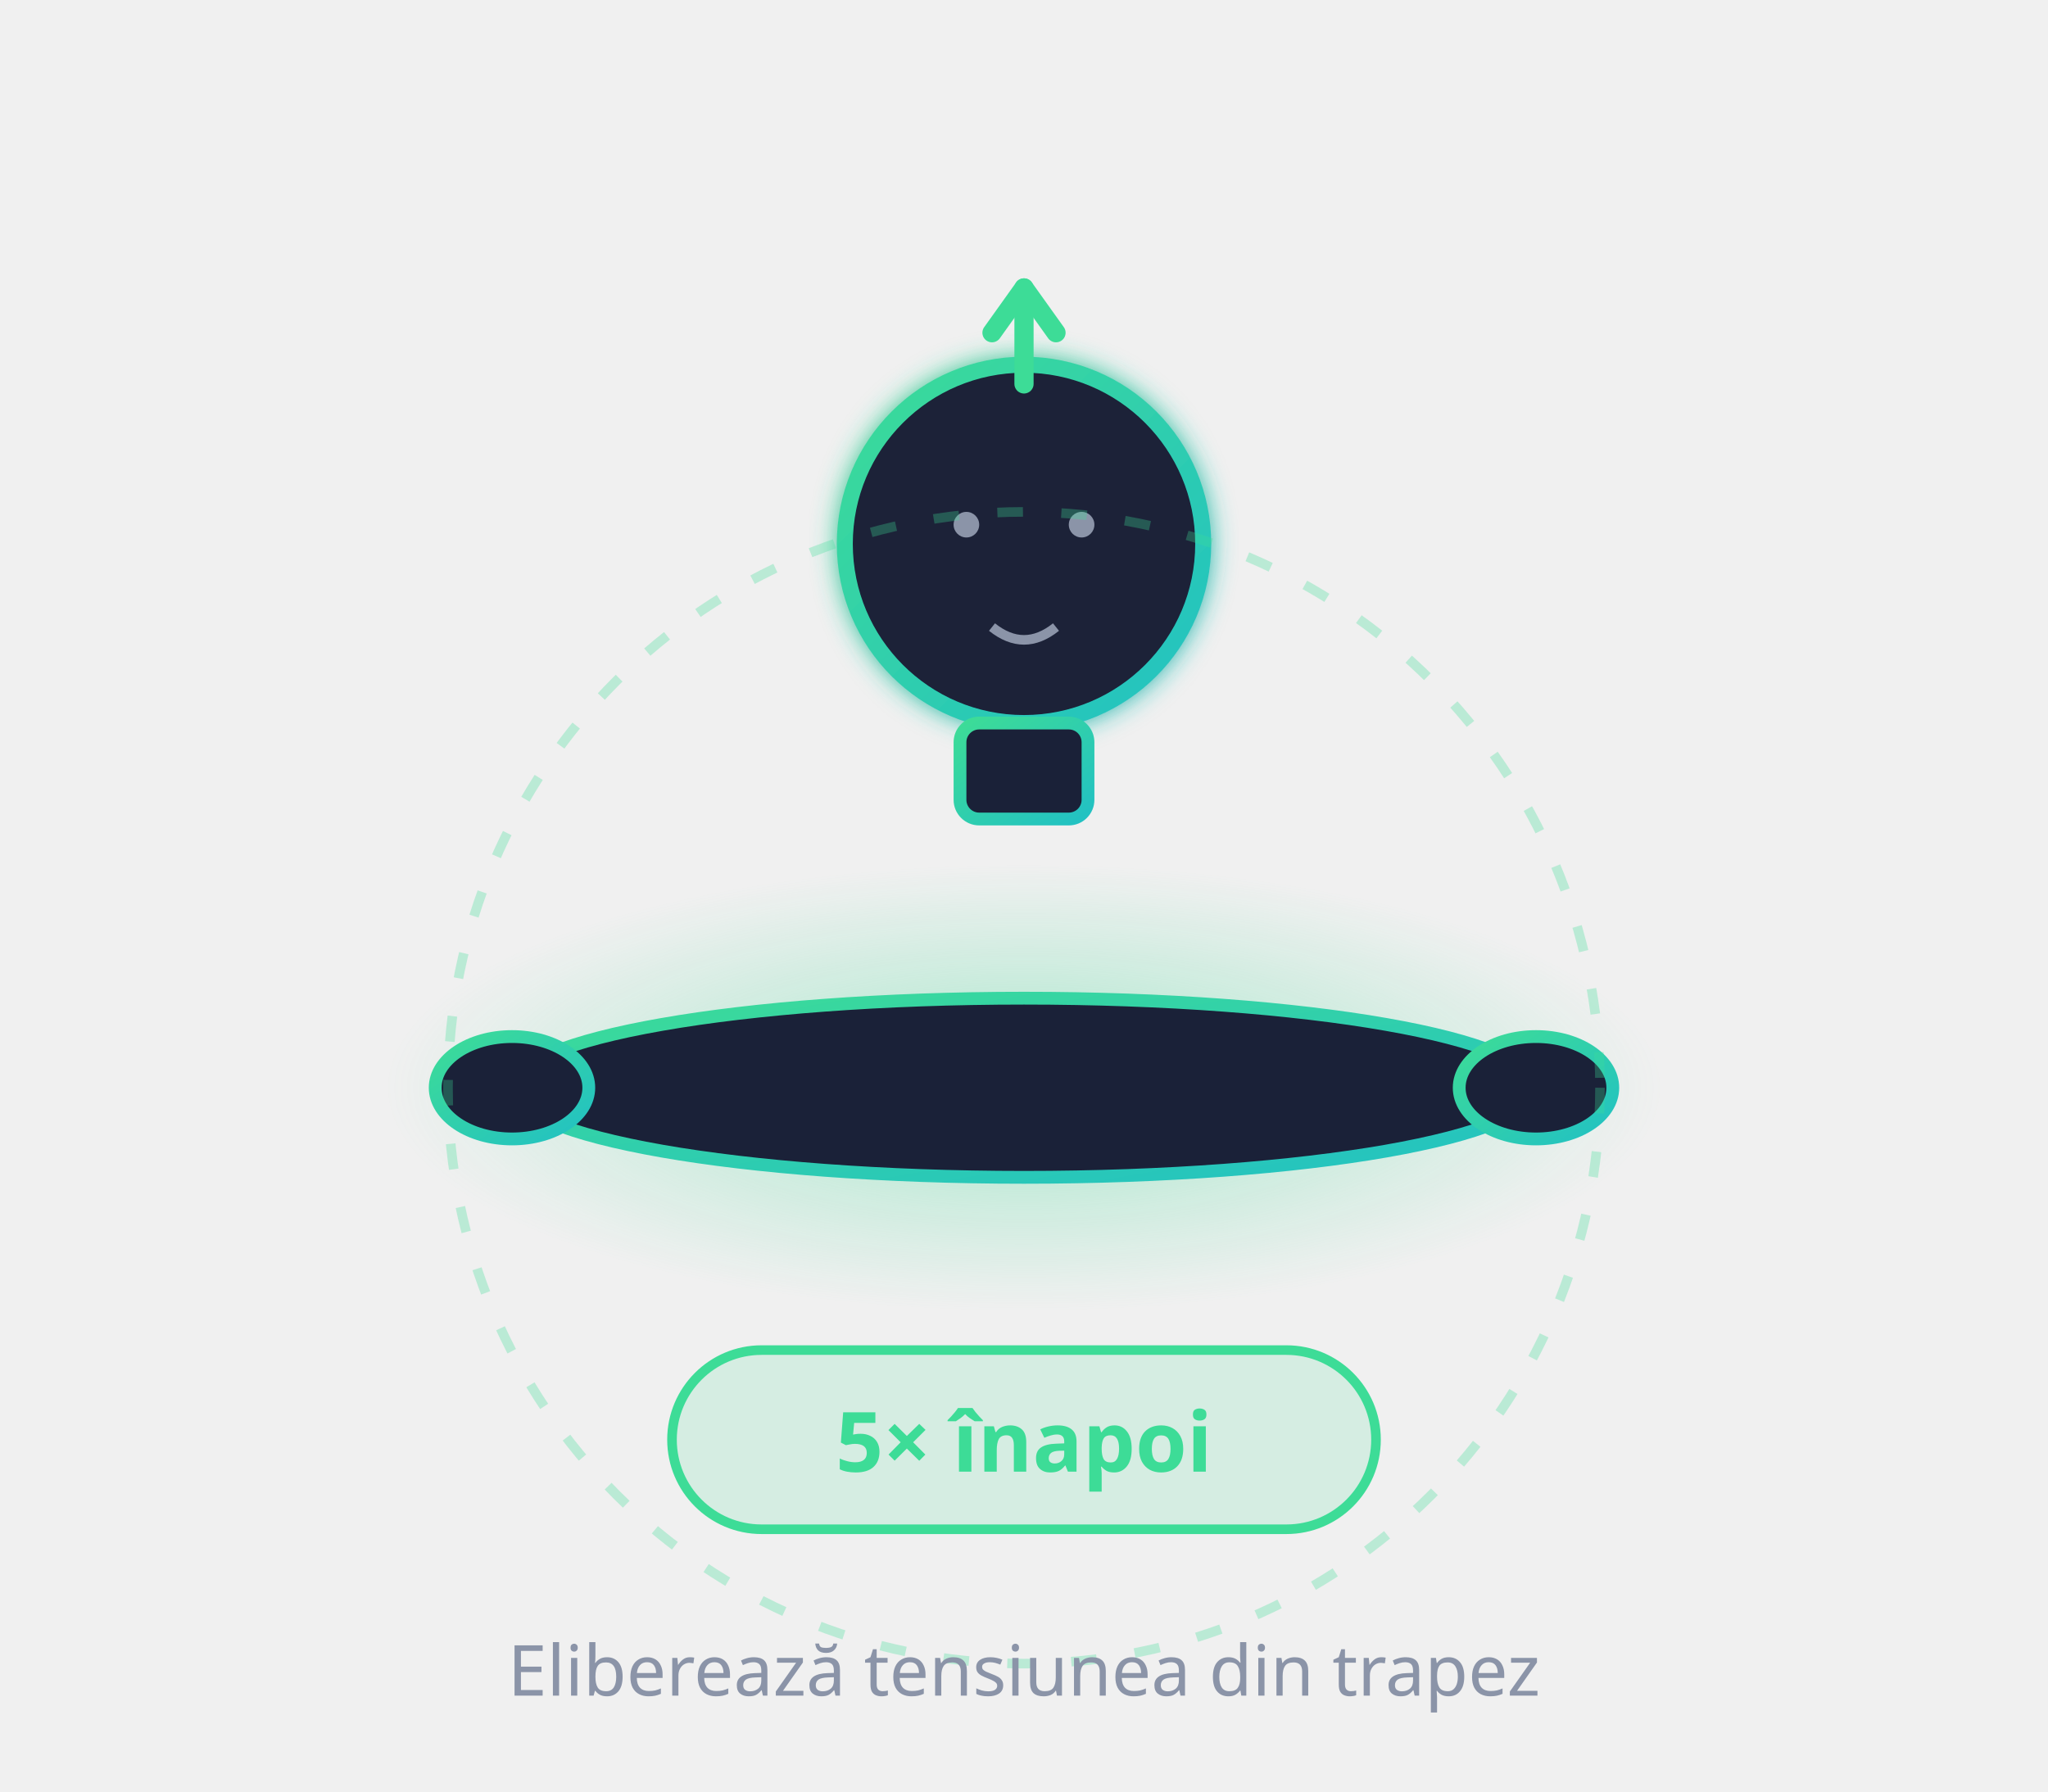
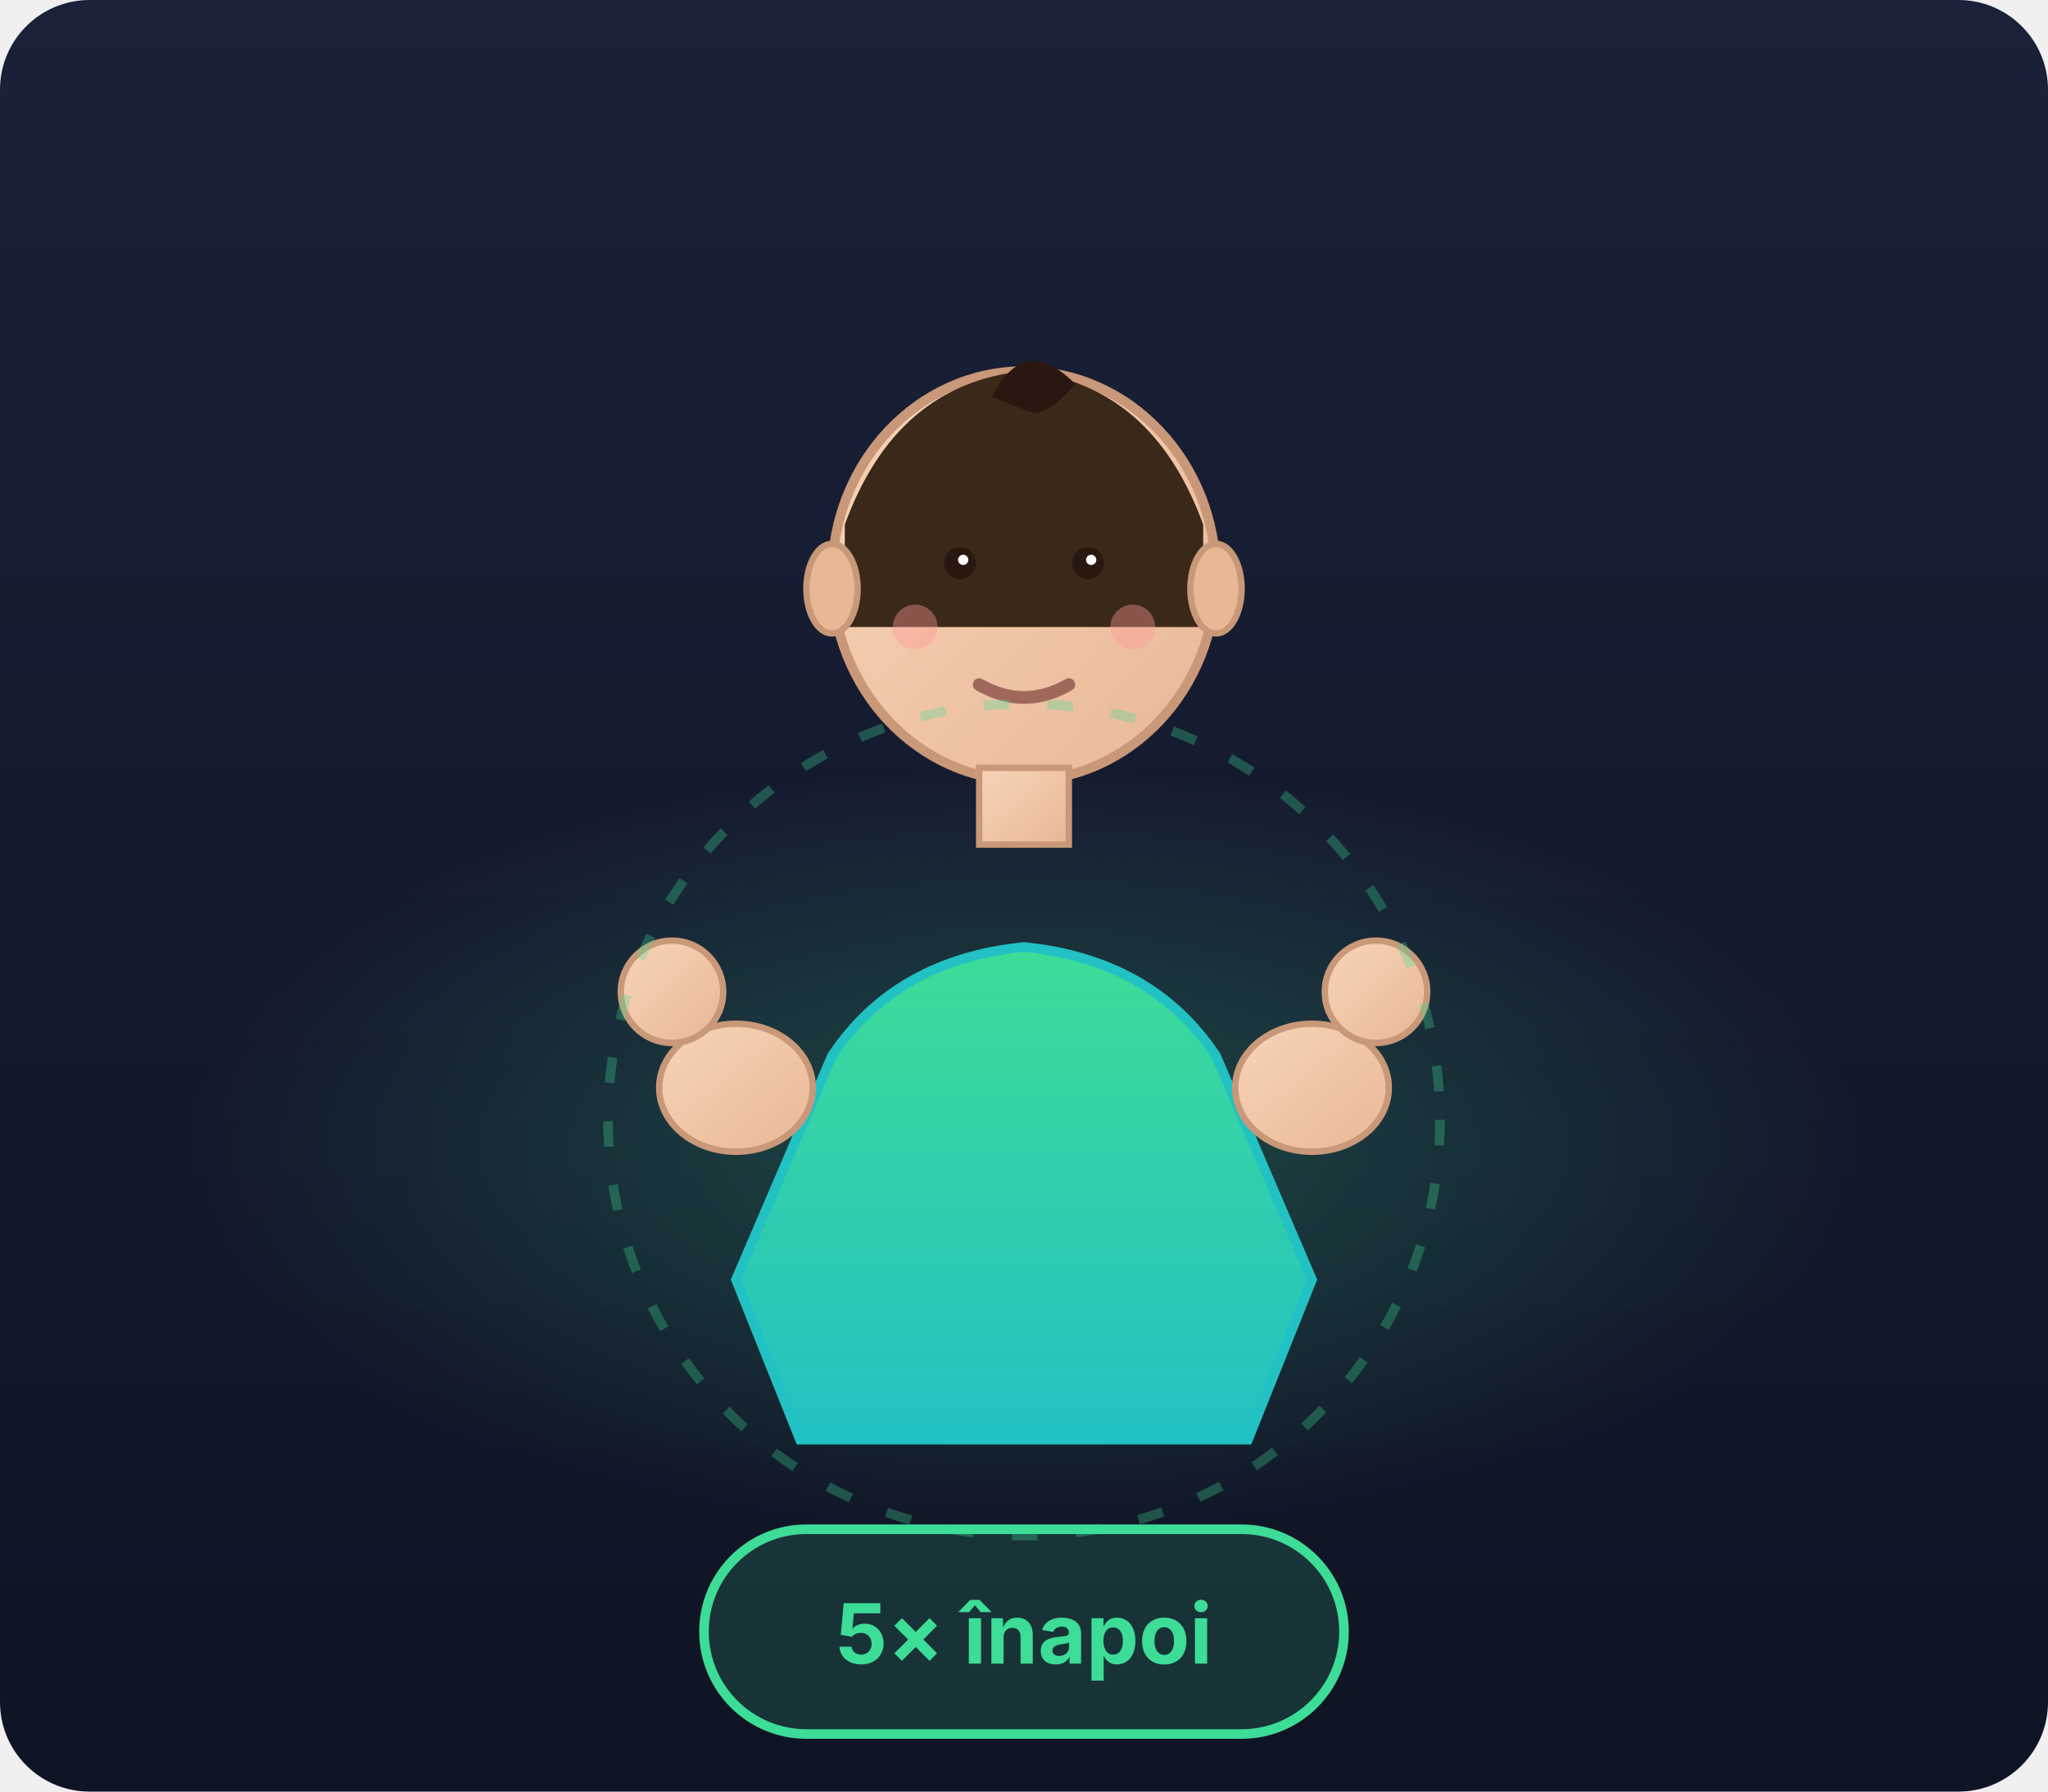
- <svg xmlns="http://www.w3.org/2000/svg" viewBox="0 0 320 280" aria-label="Exercițiu: rotește umerii">
+ <svg xmlns="http://www.w3.org/2000/svg" viewBox="0 0 320 280">
  <defs>
-     <linearGradient id="shG" x1="0" y1="0" x2="1" y2="1">
+     <linearGradient id="bg2" x1="0" y1="0" x2="0" y2="1">
+       <stop offset="0%" stop-color="#1a2138" />
+       <stop offset="100%" stop-color="#0f1424" />
+     </linearGradient>
+     <radialGradient id="spot2" cx="50%" cy="50%">
+       <stop offset="0%" stop-color="#3ddc97" stop-opacity="0.25" />
+       <stop offset="100%" stop-color="#3ddc97" stop-opacity="0" />
+     </radialGradient>
+     <linearGradient id="skin2" x1="0" y1="0" x2="1" y2="1">
+       <stop offset="0%" stop-color="#f8d4b8" />
+       <stop offset="100%" stop-color="#e8b896" />
+     </linearGradient>
+     <linearGradient id="shirt2" x1="0" y1="0" x2="0" y2="1">
      <stop offset="0%" stop-color="#3ddc97" />
      <stop offset="100%" stop-color="#22c1c3" />
    </linearGradient>
-     <radialGradient id="shZone" cx="50%" cy="50%">
-       <stop offset="0%" stop-color="#3ddc97" stop-opacity="0.4" />
-       <stop offset="100%" stop-color="#3ddc97" stop-opacity="0" />
-     </radialGradient>
-     <filter id="glow2">
-       <feGaussianBlur stdDeviation="2" result="blur" />
-       <feMerge>
-         <feMergeNode in="blur" />
-         <feMergeNode in="SourceGraphic" />
-       </feMerge>
-     </filter>
  </defs>
-   <ellipse cx="160" cy="170" rx="100" ry="35" fill="url(#shZone)" />
-   <circle cx="160" cy="85" r="28" fill="#1a2138" stroke="url(#shG)" stroke-width="2.5" filter="url(#glow2)" />
-   <circle cx="151" cy="82" r="2" fill="#8b94a8" />
-   <circle cx="169" cy="82" r="2" fill="#8b94a8" />
-   <path d="M155,98 Q160,102 165,98" stroke="#8b94a8" stroke-width="1.5" fill="none" />
-   <rect x="150" y="113" width="20" height="15" rx="3" fill="#1a2138" stroke="url(#shG)" stroke-width="2" />
+   <rect width="320" height="280" fill="url(#bg2)" rx="14" />
+   <ellipse cx="160" cy="180" rx="130" ry="60" fill="url(#spot2)" />
+   <ellipse cx="160" cy="90" rx="30" ry="32" fill="url(#skin2)" stroke="#c99878" stroke-width="1.5" />
+   <path d="M132,82 Q140,60 160,58 Q180,60 188,82 L188,98 L132,98 Z" fill="#3a2818" />
+   <path d="M155,62 Q160,52 168,60 Q163,66 160,64 Z" fill="#2a1810" />
+   <ellipse cx="130" cy="92" rx="4" ry="7" fill="#e8b896" stroke="#c99878" stroke-width="1" />
+   <ellipse cx="190" cy="92" rx="4" ry="7" fill="#e8b896" stroke="#c99878" stroke-width="1" />
+   <path d="M143,82 Q150,79 157,82" stroke="#3a2818" stroke-width="2" fill="none" stroke-linecap="round" />
+   <path d="M163,82 Q170,79 177,82" stroke="#3a2818" stroke-width="2" fill="none" stroke-linecap="round" />
+   <circle cx="150" cy="88" r="2.5" fill="#2a1810" />
+   <circle cx="170" cy="88" r="2.5" fill="#2a1810" />
+   <circle cx="150.5" cy="87.5" r="0.8" fill="#fff" />
+   <circle cx="170.5" cy="87.5" r="0.8" fill="#fff" />
+   <path d="M153,107 Q160,111 167,107" stroke="#a0685a" stroke-width="2" fill="none" stroke-linecap="round" />
+   <circle cx="143" cy="98" r="3.5" fill="#ff9999" opacity="0.4" />
+   <circle cx="177" cy="98" r="3.5" fill="#ff9999" opacity="0.4" />
+   <rect x="153" y="120" width="14" height="12" fill="url(#skin2)" stroke="#c99878" stroke-width="1" />
  <g>
-     <animateTransform attributeName="transform" type="rotate" values="0 160 170; 360 160 170" dur="6s" repeatCount="indefinite" />
-     <ellipse cx="160" cy="170" rx="80" ry="14" fill="#1a2138" stroke="url(#shG)" stroke-width="2" />
-     <ellipse cx="80" cy="170" rx="12" ry="8" fill="#1a2138" stroke="url(#shG)" stroke-width="2" />
-     <ellipse cx="240" cy="170" rx="12" ry="8" fill="#1a2138" stroke="url(#shG)" stroke-width="2" />
+     <animateTransform attributeName="transform" type="rotate" values="-15 160 175; 15 160 175; -15 160 175" dur="4s" repeatCount="indefinite" calcMode="spline" keySplines="0.4 0 0.6 1; 0.4 0 0.6 1" />
+     <path d="M115,200 L130,165 Q140,150 160,148 Q180,150 190,165 L205,200 L195,225 L125,225 Z" fill="url(#shirt2)" stroke="#22c1c3" stroke-width="1.5" />
+     <ellipse cx="115" cy="170" rx="12" ry="10" fill="url(#skin2)" stroke="#c99878" stroke-width="1" />
+     <ellipse cx="205" cy="170" rx="12" ry="10" fill="url(#skin2)" stroke="#c99878" stroke-width="1" />
+     <circle cx="105" cy="155" r="8" fill="url(#skin2)" stroke="#c99878" stroke-width="1" />
+     <circle cx="215" cy="155" r="8" fill="url(#skin2)" stroke="#c99878" stroke-width="1" />
  </g>
-   <circle cx="160" cy="170" r="90" fill="none" stroke="#3ddc97" stroke-width="1.5" stroke-dasharray="4 6" opacity="0.3" />
-   <g transform="translate(160,60)">
-     <path d="M0,0 L0,-15" stroke="#3ddc97" stroke-width="3" fill="none" stroke-linecap="round">
-       <animate attributeName="opacity" values="0.3;1;0.3" dur="2s" repeatCount="indefinite" />
-     </path>
-     <path d="M0,-15 L-5,-8 M0,-15 L5,-8" stroke="#3ddc97" stroke-width="3" fill="none" stroke-linecap="round" stroke-linejoin="round" />
+   <circle cx="160" cy="175" r="65" fill="none" stroke="#3ddc97" stroke-width="1.5" stroke-dasharray="4 6" opacity="0.3">
+     <animateTransform attributeName="transform" type="rotate" values="0 160 175; 360 160 175" dur="6s" repeatCount="indefinite" />
+   </circle>
+   <g transform="translate(160,255)">
+     <rect x="-50" y="-16" width="100" height="32" rx="16" fill="#3ddc97" opacity="0.15" />
+     <rect x="-50" y="-16" width="100" height="32" rx="16" fill="none" stroke="#3ddc97" stroke-width="1.5" />
+     <text x="0" y="5" text-anchor="middle" fill="#3ddc97" font-size="13" font-weight="700" font-family="-apple-system, sans-serif">5× înapoi</text>
  </g>
-   <g transform="translate(160,225)">
-     <rect x="-55" y="-14" width="110" height="28" rx="14" fill="rgba(61,220,151,0.15)" stroke="#3ddc97" stroke-width="1.5" />
-     <text x="0" y="5" text-anchor="middle" fill="#3ddc97" font-size="13" font-weight="600" font-family="sans-serif">
-       5× înapoi
-     </text>
-   </g>
-   <text x="160" y="265" text-anchor="middle" fill="#8b94a8" font-size="11" font-family="sans-serif">Eliberează tensiunea din trapez</text>
</svg>
